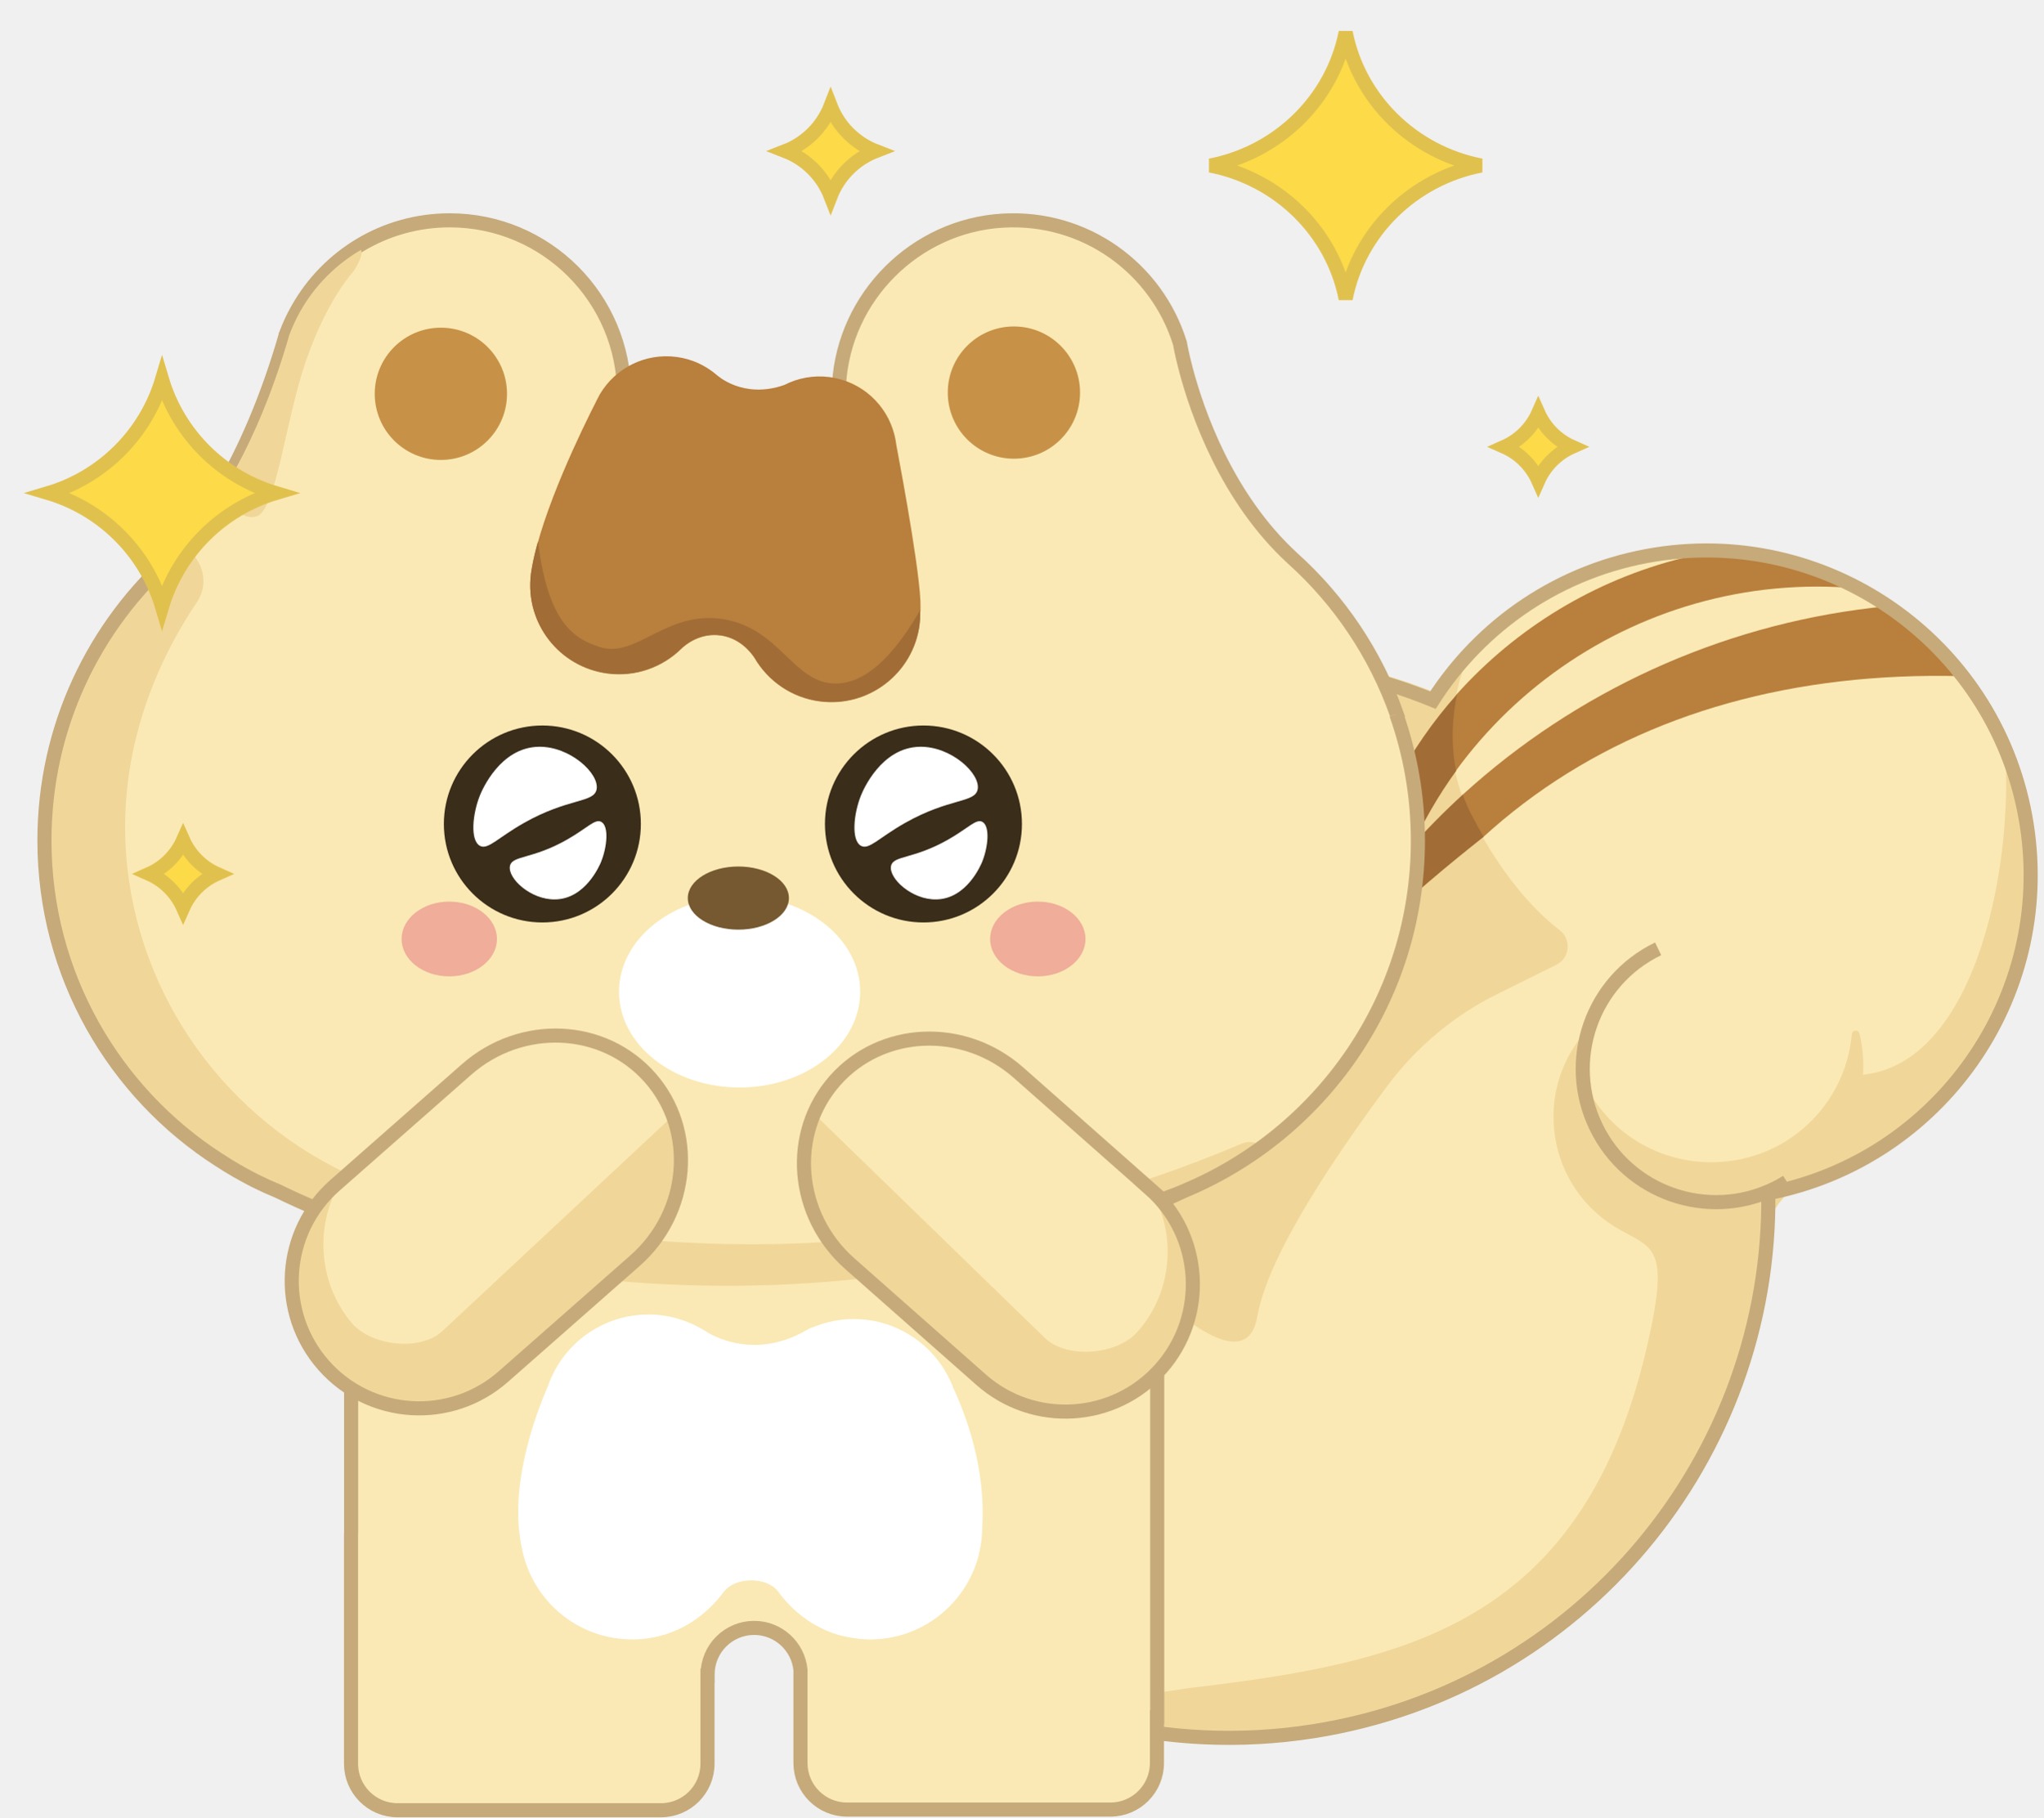
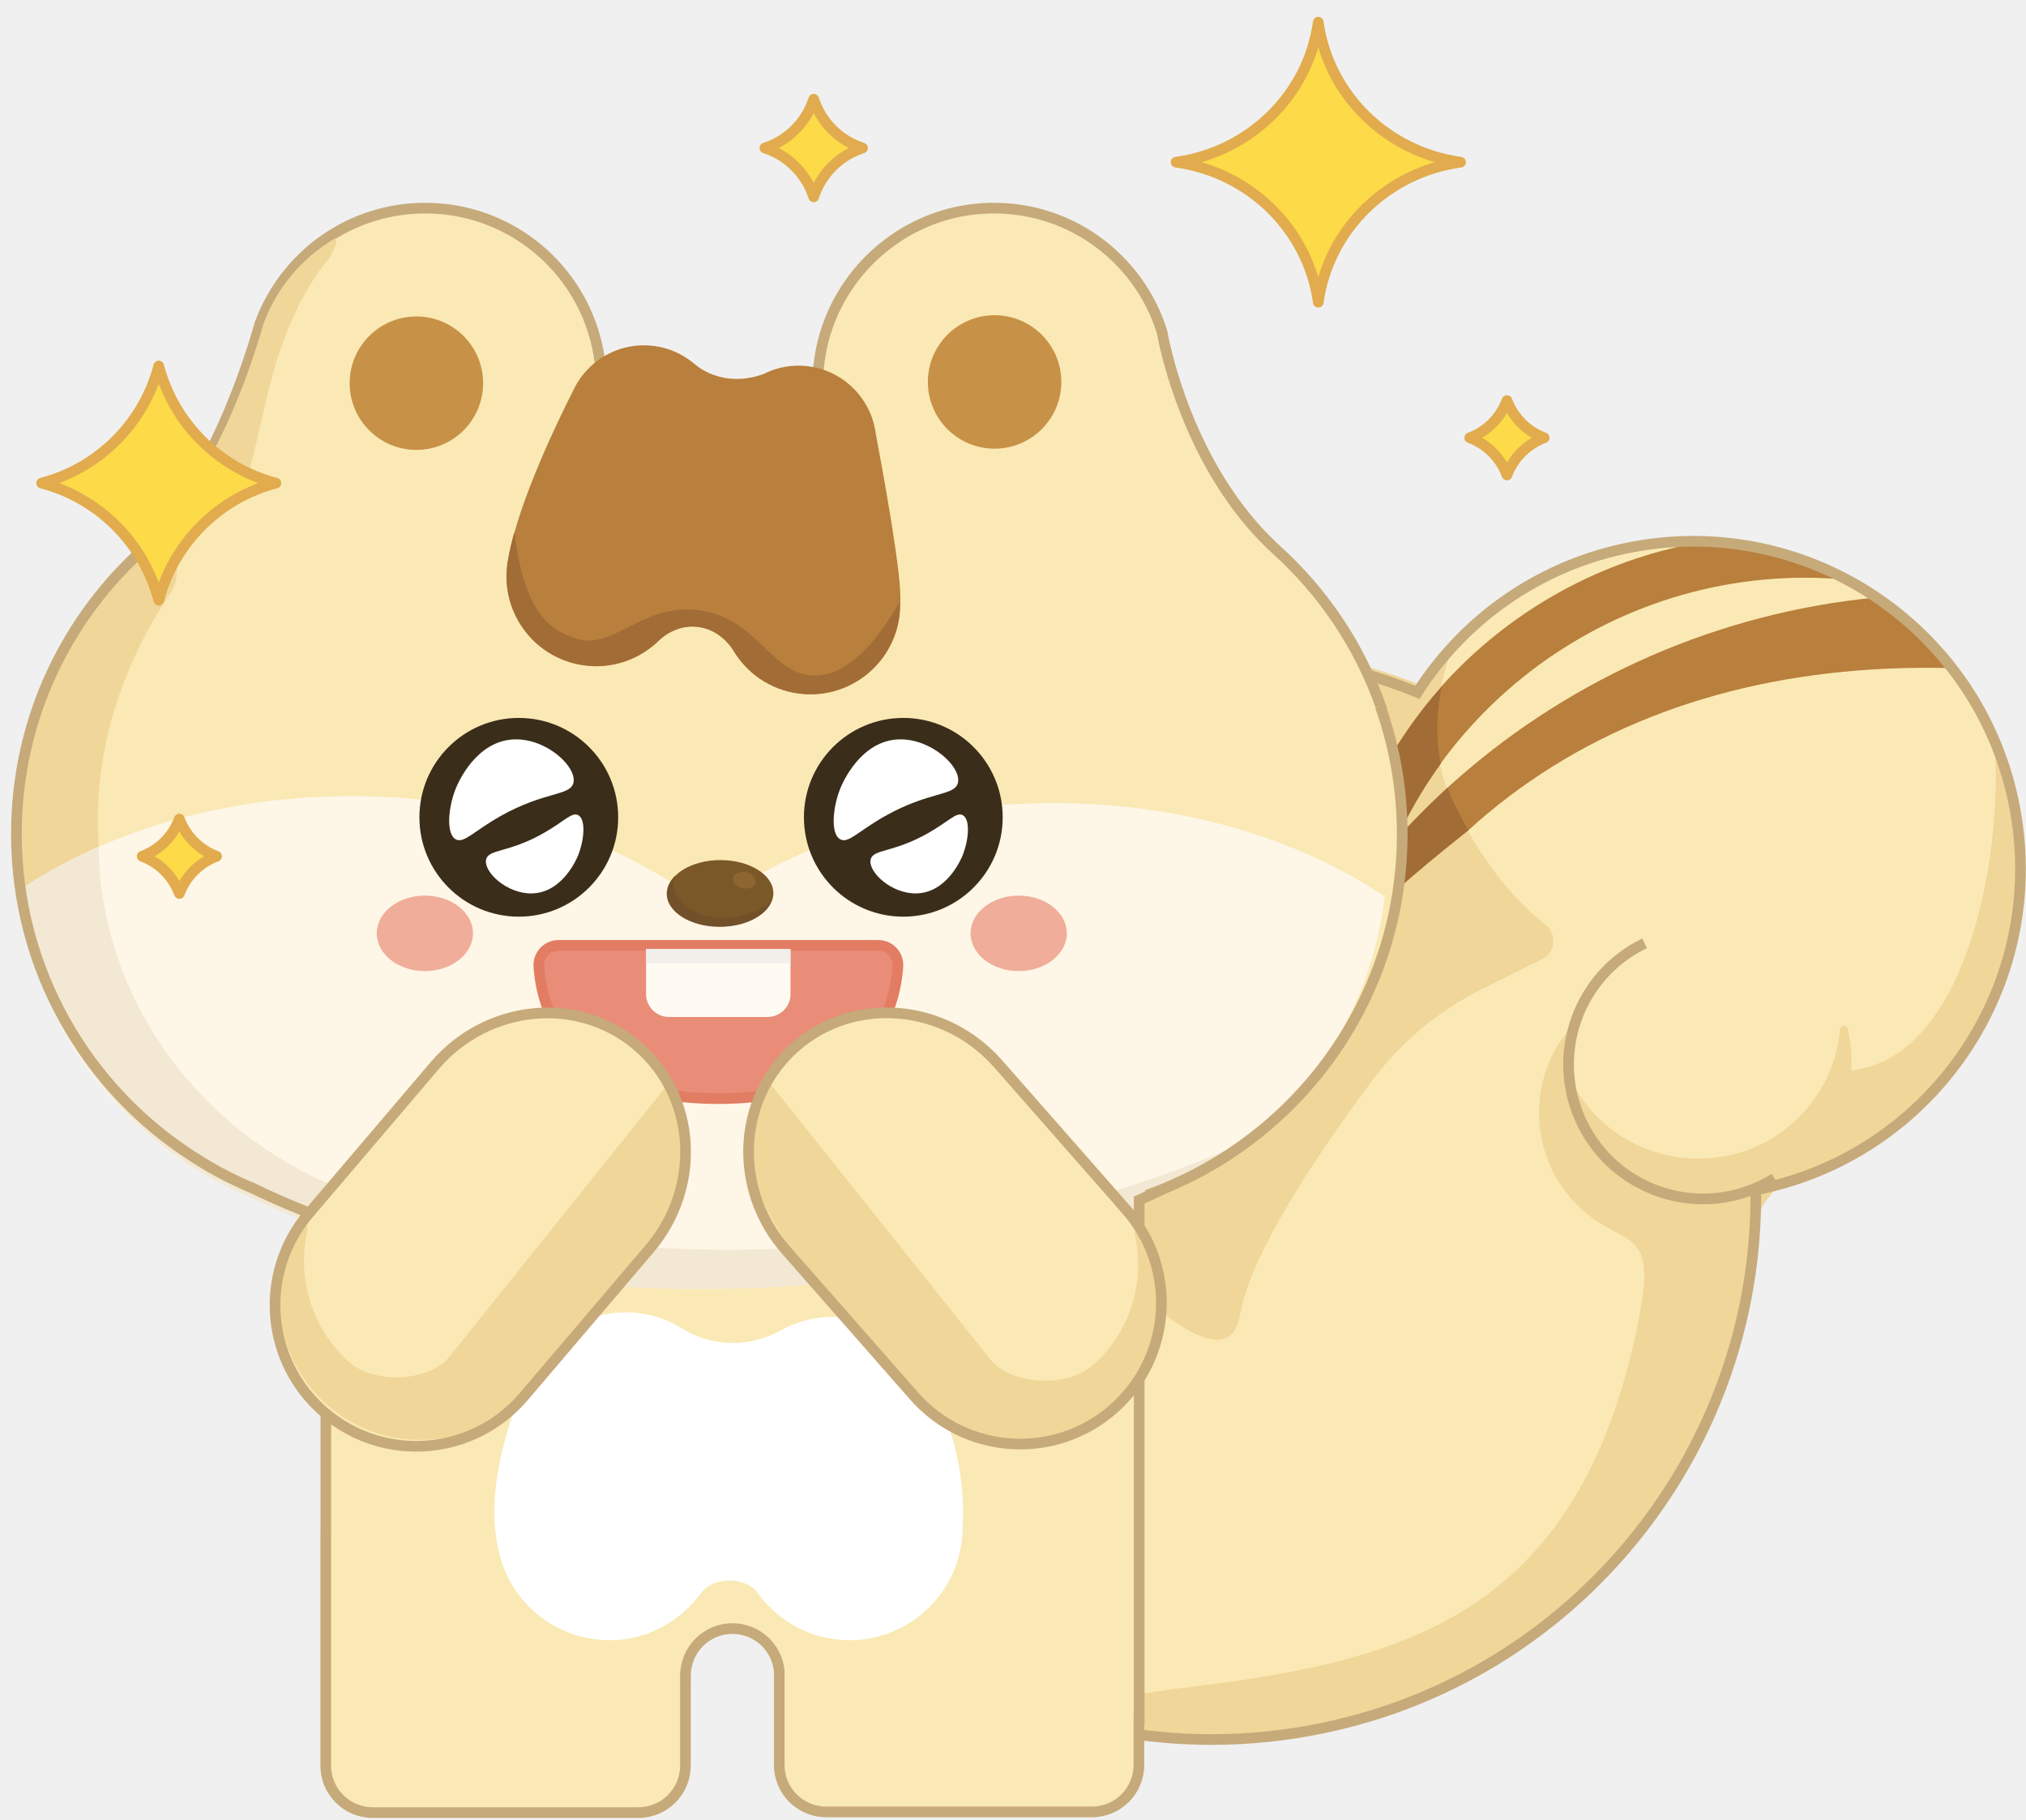
- <svg xmlns="http://www.w3.org/2000/svg" width="290" height="258" viewBox="0 0 290 258" fill="none">
-   <path d="M287.662 117.053C283.713 91.927 260.148 74.764 235.022 78.713C221.466 80.845 210.239 88.685 203.384 99.402C190.908 94.299 176.922 92.43 162.628 94.679C120.902 101.234 92.395 140.384 98.951 182.11C105.506 223.837 144.656 252.343 186.382 245.788C224.4 239.809 251.447 206.784 250.987 169.394C275.194 164.685 291.524 141.625 287.662 117.06V117.053Z" fill="#FAE9B4" />
-   <path d="M263.645 83.539C257.856 80.4 251.367 78.487 244.57 78.078C219.196 81.94 197.668 101.073 192.054 127.667C190.127 136.814 190.383 145.187 192.398 153.02C192.828 154.699 195.339 154.239 195.099 152.523C194.281 146.603 194.493 140.384 195.923 133.602C202.632 101.811 232.073 80.663 263.645 83.539Z" fill="#B97F3C" />
-   <path d="M176.498 167.174C176.133 168.919 183.725 163.911 183.448 165.649C195.799 119.163 231 94.773 278.435 95.993C275.427 92.131 271.821 88.787 267.791 86.072C223.897 90.357 186.017 122.178 176.498 167.174Z" fill="#B97F3C" />
-   <path d="M221.348 132.04C218.078 129.521 213.369 124.711 208.778 115.819C204.398 107.351 206.048 98.759 208.573 92.547C206.916 94.401 205.405 96.38 204.062 98.475C201.419 97.394 198.704 96.467 195.937 95.686L189.696 110.636C189.469 111.177 189.411 111.775 189.535 112.352L193.47 131.149L181.286 126.842L144.231 161.685C144.231 161.685 175.76 202.572 178.461 186.885C179.899 178.533 188.856 164.992 196.93 154.144C201.011 148.655 206.325 144.202 212.45 141.158L220.896 136.967C222.837 136.004 223.071 133.354 221.356 132.04H221.348Z" fill="#F0D698" />
-   <path d="M253.899 168.788C276.58 162.926 291.531 140.683 287.822 117.067C287.202 113.103 286.085 109.344 284.559 105.825C285.961 123.718 279.96 153.531 262.105 152.647L253.907 168.788H253.899Z" fill="#F0D698" />
-   <path d="M244.819 141.398C245.374 141.471 245.921 141.61 246.425 141.844C251.856 144.311 255.981 149.37 256.973 155.706C257.849 161.276 256.119 166.656 252.688 170.598C251.812 171.606 251.309 172.883 251.243 174.212C249.535 209.675 223.167 240.276 186.718 246.007C180.054 247.051 173.462 247.204 167.052 246.554C159.979 245.832 158.3 240.977 165.359 240.174C165.512 240.16 168.534 239.685 168.688 239.67C199.764 235.984 226.087 230.808 234.57 187.439C236.592 177.088 234.205 176.978 229.912 174.584C225.16 171.934 221.627 167.196 220.722 161.408C219.145 151.399 225.985 142.004 236.001 140.435C236.497 140.354 236.993 140.354 237.49 140.42L244.819 141.413V141.398Z" fill="#F0D698" />
-   <path d="M244.424 170.89C255.491 170.89 264.463 161.919 264.463 150.852C264.463 139.785 255.491 130.813 244.424 130.813C233.357 130.813 224.386 139.785 224.386 150.852C224.386 161.919 233.357 170.89 244.424 170.89Z" fill="#FAE9B4" />
-   <path d="M255.243 160.787C247.418 166.912 236.037 166.313 228.927 159.363C227.554 158.02 226.416 156.538 225.51 154.969C225.284 154.575 224.671 154.794 224.758 155.246C225.474 158.918 227.233 162.451 230.08 165.371C236.519 172 248.476 173.095 256.002 167.736C262.981 162.765 265.733 154.363 263.923 146.734C263.784 146.136 262.908 146.194 262.85 146.807C262.368 152.107 259.798 157.217 255.236 160.794L255.243 160.787Z" fill="#F0D698" />
-   <path d="M253.622 167.78C253.038 168.145 252.433 168.481 251.797 168.788C242.388 173.328 231.073 169.379 226.532 159.97C221.992 150.56 225.941 139.245 235.351 134.704" stroke="#C6AA7A" stroke-width="2" stroke-miterlimit="10" />
-   <path d="M192.192 130.565L193.171 129.156C197.412 123.178 202.259 117.71 207.617 112.812C207.968 113.775 208.376 114.746 208.88 115.71C209.442 116.805 210.012 117.834 210.581 118.805C210.581 118.805 199.456 127.565 198.178 129.645C196.901 131.726 192.2 130.558 192.2 130.558L192.192 130.565Z" fill="#A16C36" />
-   <path d="M196.047 133.485C197.938 124.521 201.639 116.41 206.683 109.439C205.902 105.628 206.114 101.92 206.815 98.547C200.048 106.147 195.033 115.469 192.536 126.017L192.339 127.777L196.047 133.485Z" fill="#A16C36" />
-   <path d="M287.662 117.053C283.713 91.927 260.148 74.764 235.022 78.713C221.466 80.845 210.239 88.685 203.384 99.402C190.908 94.299 176.922 92.43 162.628 94.679C120.902 101.234 92.395 140.384 98.951 182.11C105.506 223.837 144.656 252.343 186.382 245.788C224.4 239.809 251.447 206.784 250.987 169.394C275.194 164.685 291.524 141.625 287.662 117.06V117.053Z" stroke="#C6AA7A" stroke-width="2" stroke-miterlimit="10" />
-   <path d="M197.858 101.124C197.858 101.124 197.909 101.087 197.931 101.073C194.901 92.525 189.791 84.955 183.185 79.012C183.177 79.005 183.17 78.998 183.163 78.99C173.797 70.398 169.614 58.237 168.008 52.163C167.942 51.9 167.942 51.915 167.942 51.9C167.446 49.995 167.212 48.732 167.169 48.462V48.447L167.132 48.338L167.154 48.404C163.884 37.87 153.773 30.351 142.013 31.044C129.603 31.774 119.522 41.841 118.784 54.251C118.646 56.543 118.828 58.77 119.274 60.901C120.157 65.077 116.682 68.836 112.448 68.318C107.17 67.668 101.126 67.486 94.527 68.289C90.358 68.807 86.84 65.091 87.723 60.981C88.088 59.295 88.278 57.543 88.278 55.755C88.278 42.075 77.189 31 63.524 31C54.267 31 46.186 36.074 41.945 43.608C41.295 44.754 40.733 45.951 40.273 47.199C40.266 47.206 40.266 47.221 40.259 47.236C40.259 47.25 40.251 47.258 40.251 47.272C40.011 48.133 39.755 48.966 39.499 49.776L39.456 49.929C33.411 69.201 25.403 77.501 24.389 78.509C24.316 78.582 24.279 78.611 24.279 78.611C13.066 88.495 6 102.949 6 119.053C6 138.113 15.906 154.866 30.834 164.437C30.849 164.444 30.864 164.458 30.893 164.466C32.433 165.488 34.105 166.437 35.857 167.335C36.952 167.882 38.069 168.393 39.208 168.86C41.054 169.766 42.982 170.634 44.974 171.459C45.42 171.642 45.865 171.824 46.31 172.007C47.362 172.43 48.442 172.839 49.53 173.233V217.383C49.53 217.5 49.515 217.617 49.515 217.734V250.116C49.515 253.766 52.472 256.723 56.121 256.723H93.505C97.155 256.723 100.111 253.766 100.111 250.116V237.619H100.133C100.133 237.56 100.126 237.502 100.126 237.443C100.126 233.794 103.082 230.837 106.732 230.837C110.163 230.837 112.981 233.458 113.309 236.801V250.021C113.309 253.671 116.266 256.628 119.916 256.628H157.299C160.949 256.628 163.906 253.671 163.906 250.021V243.502H163.942V170.547C164.679 170.225 165.417 169.897 166.132 169.561L166.066 169.495C166.541 169.32 167.001 169.123 167.475 168.933C167.526 168.904 167.585 168.882 167.643 168.853C187.192 160.765 200.946 141.522 200.946 119.053C200.946 112.76 199.858 106.723 197.872 101.109L197.858 101.124Z" fill="#FAE9B4" />
-   <path d="M6.767 119.177C6.767 141.785 20.374 161.152 39.697 169.291C56.049 177.489 78.467 182.541 103.199 182.541C127.931 182.541 150.342 177.482 166.702 169.291C170.95 167.503 174.929 165.167 178.542 162.378C178.381 162.312 178.206 162.254 178.024 162.21C177.418 162.071 176.797 162.13 176.228 162.371C161.803 168.517 138.567 176.197 109.265 176.635C86.395 176.978 67.495 172.788 54.348 168.729C35.163 161.874 21.213 145.026 18.308 125.031C15.746 107.439 22.615 93.386 27.958 85.466C29.849 82.662 28.645 78.939 25.82 77.633C14.176 87.583 6.767 102.496 6.767 119.177Z" fill="#F0D698" />
-   <path d="M198.164 101.401C198.164 101.401 198.215 101.365 198.237 101.35C195.208 92.802 190.098 85.232 183.491 79.29C183.484 79.282 183.477 79.275 183.469 79.268C174.104 70.676 169.921 58.514 168.315 52.441C168.249 52.178 168.249 52.192 168.249 52.178C167.753 50.272 167.519 49.01 167.475 48.739V48.725L167.439 48.615L167.461 48.681C164.19 38.147 154.08 30.628 142.32 31.322C129.91 32.052 119.828 42.118 119.091 54.528C118.952 56.82 119.135 59.047 119.58 61.178C120.463 65.354 116.989 69.114 112.755 68.595C107.477 67.946 101.432 67.763 94.833 68.566C90.665 69.084 87.146 65.369 88.03 61.259C88.395 59.572 88.585 57.821 88.585 56.032C88.585 42.352 77.496 31.278 63.83 31.278C54.574 31.278 46.493 36.351 42.252 43.885C41.602 45.031 41.04 46.228 40.58 47.477C40.573 47.484 40.573 47.498 40.565 47.513C40.565 47.528 40.558 47.535 40.558 47.55C40.317 48.411 40.062 49.243 39.806 50.053L39.762 50.207C33.718 69.479 25.71 77.779 24.695 78.786C24.622 78.859 24.586 78.888 24.586 78.888C13.366 88.772 6.307 103.226 6.307 119.33C6.307 138.39 16.213 155.144 31.141 164.714C31.156 164.721 31.17 164.736 31.2 164.743C32.74 165.765 34.411 166.714 36.163 167.612C37.258 168.159 38.375 168.67 39.514 169.138C41.361 170.043 43.288 170.912 45.281 171.736C45.726 171.919 46.172 172.101 46.617 172.284C47.668 172.707 48.749 173.116 49.836 173.51V217.661C49.836 217.777 49.822 217.894 49.822 218.011V250.394C49.822 254.044 52.778 257 56.428 257H93.811C97.461 257 100.418 254.044 100.418 250.394V237.896H100.44C100.44 237.838 100.432 237.779 100.432 237.721C100.432 234.071 103.389 231.114 107.039 231.114C110.47 231.114 113.288 233.735 113.616 237.078V250.299C113.616 253.949 116.573 256.905 120.223 256.905H157.606C161.256 256.905 164.212 253.949 164.212 250.299V243.78H164.249V170.824C164.986 170.503 165.723 170.174 166.439 169.838L166.373 169.773C166.847 169.598 167.307 169.4 167.782 169.211C167.833 169.181 167.891 169.16 167.95 169.13C187.499 161.042 201.252 141.799 201.252 119.33C201.252 113.037 200.164 107 198.179 101.387L198.164 101.401Z" stroke="#C6AA7A" stroke-width="2" stroke-miterlimit="10" />
-   <path d="M62.574 65.296C67.759 65.296 71.962 61.093 71.962 55.908C71.962 50.724 67.759 46.52 62.574 46.52C57.39 46.52 53.187 50.724 53.187 55.908C53.187 61.093 57.39 65.296 62.574 65.296Z" fill="#C79247" />
-   <path d="M143.91 65.121C149.095 65.121 153.298 60.918 153.298 55.733C153.298 50.549 149.095 46.346 143.91 46.346C138.726 46.346 134.522 50.549 134.522 55.733C134.522 60.918 138.726 65.121 143.91 65.121Z" fill="#C79247" />
-   <path d="M130.594 86.948C130.594 86.948 130.601 86.926 130.608 86.918C131.083 83.94 128.119 67.902 127.206 63.091C127.206 63.091 127.206 63.077 127.206 63.069C127.155 62.639 127.068 62.208 126.965 61.785C126.958 61.748 126.951 61.726 126.951 61.726C125.885 57.492 122.337 54.141 117.753 53.535C115.453 53.236 113.234 53.667 111.329 54.652C111.322 54.652 111.307 54.652 111.3 54.66C105.416 56.718 101.722 53.222 101.722 53.222H101.715C100.153 51.886 98.211 50.959 96.021 50.674C91.546 50.083 87.356 52.273 85.18 55.908C85.18 55.908 85.173 55.908 85.166 55.937C85.159 55.952 85.144 55.974 85.129 55.988C85.115 56.017 85.1 56.054 85.078 56.083C84.991 56.258 84.837 56.543 84.633 56.937C84.633 56.952 84.618 56.974 84.611 56.996C82.757 60.631 76.88 72.581 75.486 80.706C75.435 80.962 75.398 81.217 75.362 81.465C75.355 81.524 75.347 81.589 75.347 81.64C74.537 88.488 79.37 94.722 86.224 95.627C90.232 96.153 94.035 94.737 96.714 92.101C97.24 91.597 99.123 89.992 101.854 90.181C104.905 90.393 106.628 92.685 107.095 93.408C108.993 96.671 112.329 99.058 116.366 99.584C123.272 100.489 129.608 95.627 130.521 88.714C130.601 88.115 130.63 87.524 130.623 86.94L130.594 86.948Z" fill="#B97F3C" />
-   <path d="M130.499 88.67C130.579 88.071 130.609 87.48 130.601 86.896C130.609 86.896 130.609 86.874 130.616 86.867C130.631 86.772 130.645 86.67 130.652 86.553C125.718 95.145 121.608 97.007 118.695 97.043C112.578 97.116 110.76 89.137 102.555 87.889C94.415 86.655 90.305 93.619 85.02 91.824C81.852 90.751 77.815 88.918 76.363 76.859C75.99 78.18 75.684 79.465 75.479 80.662C75.428 80.917 75.392 81.173 75.355 81.421C75.348 81.48 75.341 81.545 75.341 81.596C74.53 88.444 79.363 94.678 86.218 95.583C90.225 96.109 94.036 94.692 96.708 92.057C97.233 91.553 99.117 89.948 101.847 90.137C104.898 90.349 106.621 92.641 107.088 93.364C108.986 96.627 112.322 99.014 116.359 99.54C123.265 100.445 129.601 95.583 130.514 88.67H130.499Z" fill="#A16C36" />
-   <path d="M42.631 44.177C42.018 45.25 41.5 46.382 41.062 47.55C41.055 47.557 41.055 47.572 41.047 47.586C41.047 47.601 41.04 47.608 41.04 47.623C40.814 48.426 40.573 49.214 40.332 49.981L40.288 50.127C37.813 58.018 34.988 63.945 32.514 68.209C32.645 71.946 34.258 73.844 36.353 73.326C39.2 72.611 40.449 59.799 43.471 51.083C46.493 42.367 50.231 38.447 50.231 38.447C51.267 36.753 51.457 35.892 51.231 35.476C47.647 37.556 44.668 40.564 42.624 44.184L42.631 44.177Z" fill="#F0D698" />
-   <path d="M135.268 196.951C134.844 195.841 134.29 194.797 133.633 193.833L133.625 193.819C130.902 189.862 126.347 187.263 121.179 187.263C119.201 187.263 117.31 187.658 115.58 188.351C115.266 188.439 114.93 188.577 114.58 188.782C114.514 188.818 114.448 188.855 114.383 188.891C114.149 189.008 113.915 189.14 113.689 189.271C107.323 192.519 102.199 190.198 100.469 189.191C100.316 189.088 100.155 188.994 99.994 188.899C99.892 188.833 99.834 188.789 99.834 188.789V188.804C97.549 187.424 94.884 186.621 92.03 186.621C86.584 186.621 81.81 189.505 79.153 193.833C79.153 193.833 79.153 193.833 79.153 193.841C78.576 194.775 78.109 195.783 77.744 196.841C75.649 201.703 72.167 211.594 74.123 220.033C74.123 220.033 74.123 220.04 74.123 220.048C74.16 220.186 74.182 220.332 74.218 220.478C74.218 220.493 74.218 220.5 74.225 220.508C75.89 227.523 82.19 232.75 89.716 232.75C90.154 232.75 92.074 232.779 94.424 232.041C99.075 230.581 101.746 227.333 102.761 225.946C102.819 225.873 102.929 225.742 103.082 225.603C104.907 223.866 108.783 223.975 110.338 225.807C110.477 225.968 110.572 226.121 110.623 226.201C111.652 227.567 114.302 230.662 118.836 232.063C119.186 232.173 121.339 232.757 123.486 232.757C132.275 232.757 139.407 225.632 139.407 216.836C139.94 208.484 137.158 201.009 135.268 196.98V196.951Z" fill="white" />
-   <path d="M76.98 130.96C84.701 130.96 90.96 124.701 90.96 116.98C90.96 109.259 84.701 103 76.98 103C69.259 103 63 109.259 63 116.98C63 124.701 69.259 130.96 76.98 130.96Z" fill="#3A2D1A" />
-   <path d="M68.114 112.926C67.07 115.512 66.694 119.304 68.114 120.079C69.247 120.699 70.642 118.945 74.353 116.841C80.658 113.269 84.263 114.011 84.671 112.094C85.144 109.876 80.927 105.92 76.433 106.018C70.968 106.14 68.407 112.2 68.114 112.926Z" fill="white" />
-   <path d="M85.34 122.281C86.156 120.25 86.457 117.289 85.34 116.678C84.451 116.196 83.358 117.567 80.454 119.214C75.52 122.012 72.698 121.433 72.379 122.934C72.013 124.671 75.316 127.77 78.831 127.689C83.113 127.591 85.12 122.844 85.348 122.281H85.34Z" fill="white" />
-   <path d="M131.07 130.96C138.791 130.96 145.05 124.701 145.05 116.98C145.05 109.259 138.791 103 131.07 103C123.349 103 117.09 109.259 117.09 116.98C117.09 124.701 123.349 130.96 131.07 130.96Z" fill="#3A2D1A" />
-   <path d="M122.203 112.926C121.159 115.512 120.784 119.304 122.203 120.079C123.337 120.699 124.732 118.945 128.443 116.841C134.748 113.269 138.353 114.011 138.761 112.094C139.234 109.876 135.017 105.92 130.523 106.018C125.058 106.14 122.497 112.2 122.203 112.926Z" fill="white" />
-   <path d="M139.431 122.281C140.246 120.25 140.548 117.289 139.431 116.678C138.542 116.196 137.449 117.567 134.545 119.214C129.611 122.012 126.788 121.433 126.47 122.934C126.103 124.671 129.407 127.77 132.922 127.689C137.204 127.591 139.211 122.844 139.439 122.281H139.431Z" fill="white" />
-   <path d="M63.767 138.614C67.504 138.614 70.534 136.238 70.534 133.307C70.534 130.376 67.504 128 63.767 128C60.03 128 57 130.376 57 133.307C57 136.238 60.03 138.614 63.767 138.614Z" fill="#EFAD9A" />
-   <path d="M147.301 138.614C151.039 138.614 154.068 136.238 154.068 133.307C154.068 130.376 151.039 128 147.301 128C143.564 128 140.534 130.376 140.534 133.307C140.534 136.238 143.564 138.614 147.301 138.614Z" fill="#EFAD9A" />
-   <path d="M104.973 154.392C114.427 154.392 122.091 148.307 122.091 140.8C122.091 133.293 114.427 127.207 104.973 127.207C95.519 127.207 87.855 133.293 87.855 140.8C87.855 148.307 95.519 154.392 104.973 154.392Z" fill="white" />
-   <path d="M104.798 131.981C108.761 131.981 111.974 129.974 111.974 127.499C111.974 125.023 108.761 123.017 104.798 123.017C100.835 123.017 97.622 125.023 97.622 127.499C97.622 129.974 100.835 131.981 104.798 131.981Z" fill="#765930" />
-   <path d="M163.385 168.602L144.747 152.128C136.973 145.26 125.314 145.761 118.697 153.242C112.081 160.73 113.021 172.366 120.789 179.235L139.427 195.71C146.915 202.326 158.346 201.619 164.956 194.132C171.573 186.644 170.866 175.213 163.379 168.603L163.385 168.602Z" fill="#FAE9B4" />
-   <path d="M138.954 195.414L120.585 178.47C114.809 171.932 113.406 167.157 115.514 158.103L148.294 189.947C151.355 192.943 158.433 192.366 161.317 189.219C161.334 189.197 161.352 189.174 161.376 189.158C165.616 184.485 166.855 177.666 164.689 171.795C164.485 171.244 165.078 170.74 165.548 171.069C165.637 171.131 165.725 171.194 165.814 171.256C171.075 178.129 170.787 187.95 164.68 194.489C157.847 201.803 146.327 202.226 138.955 195.421L138.954 195.414Z" fill="#F0D698" />
-   <path d="M163.206 168.766L144.568 152.291C136.793 145.423 125.135 145.924 118.517 153.406C111.901 160.894 112.841 172.53 120.61 179.399L139.248 195.873C146.736 202.49 158.167 201.783 164.777 194.296C171.393 186.808 170.686 175.376 163.199 168.767L163.206 168.766Z" stroke="#C6AA7A" stroke-width="2" stroke-miterlimit="10" />
-   <path d="M66.353 151.641L47.677 168.085C40.179 174.686 39.452 186.116 46.053 193.614C52.654 201.112 64.083 201.838 71.581 195.238L90.258 178.793C98.042 171.938 99.005 160.308 92.405 152.81C85.804 145.311 74.144 144.787 66.353 151.641Z" fill="#FAE9B4" />
-   <path d="M71.876 194.688L90.41 178.256C96.269 171.882 97.767 167.148 95.914 158.039L62.801 188.968C59.714 191.874 52.744 191.107 49.973 187.878C49.956 187.856 49.939 187.833 49.915 187.816C45.851 183.029 44.8 176.18 47.078 170.369C47.291 169.822 46.721 169.303 46.253 169.618C46.163 169.679 46.074 169.74 45.984 169.801C40.625 176.523 40.668 186.351 46.524 193.049C53.084 200.555 64.432 201.283 71.869 194.687L71.876 194.688Z" fill="#F0D698" />
-   <path d="M66.217 151.836L47.54 168.28C40.042 174.881 39.316 186.31 45.916 193.808C52.517 201.307 63.947 202.033 71.445 195.432L90.121 178.988C97.905 172.133 98.868 160.503 92.268 153.004C85.667 145.506 74.007 144.982 66.217 151.836Z" stroke="#C6AA7A" stroke-width="2" stroke-miterlimit="10" />
-   <path d="M191 4.586C192.883 14.111 200.52 21.614 210.215 23.5C200.529 25.385 192.883 32.879 190.999 42.413C189.115 32.888 181.479 25.384 171.784 23.499C181.471 21.614 189.116 14.12 191 4.586Z" fill="#FCDA48" stroke="#E1C14E" stroke-width="2" />
-   <path d="M117.893 15.054C119.029 17.982 121.359 20.313 124.288 21.45C121.36 22.587 119.03 24.917 117.893 27.846C116.756 24.917 114.425 22.587 111.496 21.45C114.425 20.313 116.756 17.983 117.893 15.054Z" fill="#FCDA48" stroke="#E1C14E" stroke-width="2" />
-   <path d="M218.335 58.642C219.28 60.774 220.995 62.488 223.127 63.434C220.995 64.379 219.28 66.094 218.335 68.226C217.389 66.094 215.675 64.379 213.543 63.434C215.675 62.488 217.389 60.774 218.335 58.642Z" fill="#FCDA48" stroke="#E1C14E" stroke-width="2" />
-   <path d="M25.988 119.278C26.934 121.411 28.648 123.125 30.78 124.07C28.648 125.016 26.934 126.73 25.988 128.862C25.043 126.73 23.328 125.016 21.196 124.07C23.329 123.125 25.043 121.411 25.988 119.278Z" fill="#FCDA48" stroke="#E1C14E" stroke-width="2" />
-   <path d="M22.999 53.872C25.305 61.603 31.401 67.694 39.127 69.999C31.396 72.305 25.305 78.401 23 86.127C20.694 78.396 14.599 72.305 6.872 70C14.603 67.694 20.694 61.599 22.999 53.872Z" fill="#FCDA48" stroke="#E1C14E" stroke-width="2" />
+ <svg xmlns="http://www.w3.org/2000/svg" width="285" height="256" viewBox="0 0 285 256" fill="none">
+   <path d="M283.662 115.053C279.713 89.927 256.148 72.764 231.022 76.714C217.466 78.845 206.239 86.686 199.384 97.402C186.908 92.299 172.922 90.43 158.628 92.679C116.902 99.234 88.395 138.384 94.951 180.11C101.506 221.837 140.656 250.343 182.382 243.788C220.4 237.809 247.447 204.784 246.987 167.394C271.194 162.685 287.524 139.625 283.662 115.06V115.053Z" fill="#FAE9B4" />
+   <path d="M259.645 81.538C253.856 78.4 247.367 76.487 240.57 76.078C215.196 79.94 193.668 99.073 188.054 125.667C186.127 134.814 186.383 143.187 188.398 151.02C188.828 152.699 191.339 152.239 191.099 150.523C190.281 144.603 190.493 138.383 191.923 131.602C198.632 99.81 228.073 78.662 259.645 81.538Z" fill="#B97F3C" />
+   <path d="M172.497 165.175C172.132 166.92 179.724 161.912 179.447 163.649C191.798 117.163 226.999 92.774 274.434 93.993C271.426 90.131 267.82 86.788 263.79 84.072C219.896 88.357 182.016 120.178 172.497 165.175Z" fill="#B97F3C" />
+   <path d="M217.349 130.04C214.079 127.521 209.37 122.711 204.779 113.819C200.399 105.351 202.049 96.759 204.574 90.547C202.917 92.401 201.406 94.379 200.063 96.474C197.42 95.394 194.705 94.467 191.938 93.686L185.697 108.636C185.47 109.176 185.412 109.775 185.536 110.352L189.471 129.149L177.287 124.842L140.232 159.685C140.232 159.685 171.761 200.572 174.462 184.884C175.9 176.533 184.857 162.992 192.931 152.144C197.012 146.654 202.326 142.201 208.451 139.157L216.897 134.967C218.838 134.004 219.072 131.354 217.357 130.04H217.349Z" fill="#F0D698" />
+   <path d="M249.899 166.788C272.58 160.926 287.531 138.683 283.822 115.068C283.202 111.104 282.085 107.345 280.559 103.826C281.961 121.718 275.96 151.531 258.105 150.648L249.907 166.788H249.899Z" fill="#F0D698" />
+   <path d="M240.818 139.399C241.373 139.472 241.92 139.611 242.424 139.844C247.855 142.312 251.98 147.37 252.972 153.707C253.848 159.277 252.118 164.657 248.687 168.599C247.811 169.606 247.308 170.884 247.242 172.212C245.534 207.675 219.166 238.277 182.718 244.007C176.053 245.051 169.461 245.204 163.051 244.555C155.978 243.832 154.299 238.978 161.358 238.175C161.511 238.16 164.533 237.686 164.687 237.671C195.763 233.984 222.086 228.809 230.569 185.44C232.591 175.088 230.204 174.979 225.911 172.584C221.159 169.935 217.626 165.197 216.721 159.408C215.144 149.4 221.984 140.005 232 138.435C232.496 138.355 232.992 138.355 233.489 138.421L240.818 139.413V139.399Z" fill="#F0D698" />
+   <path d="M240.424 168.889C251.491 168.889 260.463 159.918 260.463 148.851C260.463 137.784 251.491 128.812 240.424 128.812C229.357 128.812 220.386 137.784 220.386 148.851C220.386 159.918 229.357 168.889 240.424 168.889Z" fill="#FAE9B4" />
+   <path d="M251.243 158.786C243.418 164.911 232.037 164.312 224.927 157.363C223.554 156.019 222.416 154.538 221.51 152.968C221.284 152.574 220.671 152.793 220.758 153.245C221.474 156.917 223.233 160.451 226.08 163.371C232.519 169.999 244.476 171.094 252.002 165.736C258.981 160.764 261.733 152.362 259.923 144.734C259.784 144.135 258.908 144.194 258.85 144.807C258.368 150.106 255.798 155.216 251.236 158.793L251.243 158.786Z" fill="#F0D698" />
+   <path d="M249.622 165.779C249.038 166.144 248.433 166.48 247.797 166.787C238.388 171.327 227.073 167.378 222.532 157.968C217.992 148.559 221.941 137.244 231.351 132.703" stroke="#C6AA7A" stroke-width="1.5" stroke-miterlimit="10" />
+   <path d="M188.193 128.566L189.172 127.157C193.413 121.178 198.26 115.711 203.618 110.812C203.969 111.776 204.377 112.747 204.881 113.711C205.443 114.806 206.013 115.835 206.582 116.806C206.582 116.806 195.457 125.566 194.179 127.646C192.902 129.727 188.201 128.559 188.201 128.559L188.193 128.566Z" fill="#A16C36" />
+   <path d="M192.046 131.485C193.937 122.52 197.638 114.41 202.682 107.438C201.901 103.628 202.113 99.919 202.814 96.547C196.047 104.146 191.032 113.468 188.535 124.017L188.338 125.776L192.046 131.485Z" fill="#A16C36" />
+   <path d="M283.662 115.053C279.713 89.927 256.148 72.764 231.022 76.714C217.466 78.845 206.239 86.686 199.384 97.402C186.908 92.299 172.922 90.43 158.628 92.679C116.902 99.234 88.395 138.384 94.951 180.11C101.506 221.837 140.656 250.343 182.382 243.788C220.4 237.809 247.447 204.784 246.987 167.394C271.194 162.685 287.524 139.625 283.662 115.06V115.053Z" stroke="#C6AA7A" stroke-width="1.5" stroke-miterlimit="10" />
+   <path d="M193.858 99.124C193.858 99.124 193.909 99.088 193.931 99.073C190.901 90.525 185.791 82.955 179.185 77.012C179.177 77.005 179.17 76.998 179.163 76.99C169.797 68.398 165.614 56.237 164.008 50.163C163.942 49.9 163.942 49.915 163.942 49.9C163.446 47.995 163.212 46.732 163.169 46.462V46.447L163.132 46.338L163.154 46.404C159.884 35.87 149.773 28.351 138.013 29.044C125.603 29.774 115.522 39.841 114.784 52.251C114.646 54.543 114.828 56.77 115.274 58.901C116.157 63.077 112.682 66.836 108.448 66.318C103.17 65.668 97.126 65.486 90.527 66.289C86.358 66.807 82.84 63.091 83.723 58.981C84.088 57.295 84.278 55.543 84.278 53.755C84.278 40.075 73.189 29 59.524 29C50.267 29 42.186 34.074 37.945 41.608C37.295 42.754 36.733 43.951 36.273 45.199C36.266 45.206 36.266 45.221 36.259 45.236C36.259 45.25 36.251 45.258 36.251 45.272C36.011 46.133 35.755 46.966 35.499 47.776L35.456 47.929C29.411 67.201 21.403 75.501 20.389 76.509C20.316 76.582 20.279 76.611 20.279 76.611C9.066 86.495 2 100.949 2 117.053C2 136.113 11.906 152.866 26.834 162.437C26.849 162.444 26.864 162.458 26.893 162.466C28.433 163.488 30.105 164.437 31.857 165.335C32.952 165.882 34.069 166.393 35.208 166.86C37.054 167.766 38.982 168.634 40.974 169.459C41.42 169.642 41.865 169.824 42.31 170.007C43.362 170.43 44.442 170.839 45.53 171.233V215.383C45.53 215.5 45.515 215.617 45.515 215.734V248.116C45.515 251.766 48.472 254.723 52.121 254.723H89.505C93.155 254.723 96.111 251.766 96.111 248.116V235.619H96.133C96.133 235.56 96.126 235.502 96.126 235.443C96.126 231.794 99.082 228.837 102.732 228.837C106.163 228.837 108.981 231.458 109.309 234.801V248.021C109.309 251.671 112.266 254.628 115.916 254.628H153.299C156.949 254.628 159.906 251.671 159.906 248.021V241.502H159.942V168.547C160.679 168.225 161.417 167.897 162.132 167.561L162.066 167.495C162.541 167.32 163.001 167.123 163.475 166.933C163.526 166.904 163.585 166.882 163.643 166.853C183.192 158.765 196.946 139.522 196.946 117.053C196.946 110.76 195.858 104.723 193.872 99.109L193.858 99.124Z" fill="#FAE9B4" />
+   <path d="M2.767 117.177C2.767 139.785 16.374 159.152 35.697 167.291C52.049 175.489 74.467 180.541 99.199 180.541C123.931 180.541 146.342 175.482 162.702 167.291C166.95 165.503 170.929 163.167 174.542 160.378C174.381 160.312 174.206 160.254 174.024 160.21C173.418 160.071 172.797 160.13 172.228 160.371C157.803 166.517 134.567 174.197 105.265 174.635C82.395 174.978 63.495 170.788 50.348 166.729C31.163 159.874 17.213 143.026 14.308 123.031C11.746 105.439 18.615 91.386 23.958 83.466C25.849 80.662 24.645 76.939 21.82 75.633C10.176 85.583 2.767 100.496 2.767 117.177Z" fill="#F0D698" />
+   <path d="M148.24 112.977C132.059 112.977 117.226 116.985 105.64 123.664C101.866 125.839 97.185 125.801 93.473 123.534C81.693 116.351 66.287 112 49.431 112C31.304 112 14.867 117.03 2.793 125.206C4.73 144.823 17.649 161.273 35.419 168.517C51.748 176.441 74.137 181.326 98.836 181.326C123.534 181.326 145.923 176.441 162.252 168.517C179.751 161.388 192.546 145.342 194.793 126.122C182.727 117.985 166.328 112.977 148.248 112.977H148.24Z" fill="#FEF6E6" />
+   <path d="M173.93 161.854C173.93 161.854 173.915 161.854 173.907 161.854C173.303 161.725 172.683 161.778 172.117 162.015C157.71 167.953 134.507 175.381 105.244 175.808C82.398 176.136 63.527 172.091 50.399 168.159C31.242 161.534 17.308 145.244 14.409 125.924C14.061 123.588 13.89 121.314 13.867 119.115C10 120.802 6.388 122.756 3.103 124.947C4.885 144.763 17.866 161.404 35.776 168.701C37.721 169.648 39.751 170.541 41.867 171.396C57.413 177.609 77.198 181.335 98.75 181.335C123.448 181.335 145.837 176.449 162.166 168.526C166.397 166.801 170.342 164.556 173.938 161.87L173.93 161.854Z" fill="#F3E8D4" />
+   <path d="M194.164 99.401C194.164 99.401 194.215 99.365 194.237 99.35C191.208 90.802 186.098 83.232 179.491 77.29C179.484 77.282 179.477 77.275 179.469 77.268C170.104 68.676 165.921 56.514 164.315 50.441C164.249 50.178 164.249 50.192 164.249 50.178C163.753 48.272 163.519 47.01 163.475 46.739V46.725L163.439 46.615L163.461 46.681C160.19 36.147 150.08 28.628 138.32 29.322C125.91 30.052 115.828 40.118 115.091 52.528C114.952 54.82 115.135 57.047 115.58 59.178C116.463 63.354 112.989 67.114 108.755 66.595C103.477 65.946 97.433 65.763 90.833 66.566C86.665 67.084 83.146 63.369 84.03 59.259C84.395 57.572 84.585 55.821 84.585 54.032C84.585 40.352 73.496 29.278 59.83 29.278C50.574 29.278 42.493 34.351 38.252 41.885C37.602 43.031 37.04 44.228 36.58 45.477C36.573 45.484 36.573 45.498 36.565 45.513C36.565 45.528 36.558 45.535 36.558 45.55C36.317 46.411 36.062 47.243 35.806 48.053L35.762 48.207C29.718 67.479 21.71 75.779 20.695 76.786C20.622 76.859 20.586 76.888 20.586 76.888C9.366 86.772 2.307 101.226 2.307 117.33C2.307 136.39 12.213 153.144 27.141 162.714C27.156 162.721 27.17 162.736 27.2 162.743C28.74 163.765 30.412 164.714 32.163 165.612C33.258 166.159 34.375 166.67 35.514 167.138C37.361 168.043 39.288 168.912 41.281 169.736C41.726 169.919 42.172 170.101 42.617 170.284C43.668 170.707 44.749 171.116 45.836 171.51V215.661C45.836 215.777 45.822 215.894 45.822 216.011V248.394C45.822 252.044 48.778 255 52.428 255H89.811C93.461 255 96.418 252.044 96.418 248.394V235.896H96.44C96.44 235.838 96.432 235.779 96.432 235.721C96.432 232.071 99.389 229.114 103.039 229.114C106.47 229.114 109.288 231.735 109.616 235.078V248.299C109.616 251.949 112.573 254.905 116.223 254.905H153.606C157.256 254.905 160.212 251.949 160.212 248.299V241.78H160.249V168.824C160.986 168.503 161.723 168.174 162.439 167.838L162.373 167.773C162.847 167.598 163.307 167.4 163.782 167.211C163.833 167.181 163.891 167.16 163.95 167.13C183.499 159.042 197.252 139.799 197.252 117.33C197.252 111.037 196.164 105 194.179 99.387L194.164 99.401Z" stroke="#C6AA7A" stroke-width="1.5" stroke-miterlimit="10" />
+   <path d="M58.574 63.295C63.759 63.295 67.962 59.092 67.962 53.907C67.962 48.723 63.759 44.52 58.574 44.52C53.39 44.52 49.187 48.723 49.187 53.907C49.187 59.092 53.39 63.295 58.574 63.295Z" fill="#C79247" />
+   <path d="M139.91 63.121C145.095 63.121 149.298 58.918 149.298 53.733C149.298 48.549 145.095 44.346 139.91 44.346C134.726 44.346 130.522 48.549 130.522 53.733C130.522 58.918 134.726 63.121 139.91 63.121Z" fill="#C79247" />
+   <path d="M126.595 84.948C126.595 84.948 126.602 84.926 126.609 84.918C127.084 81.94 124.12 65.902 123.207 61.091C123.207 61.091 123.207 61.077 123.207 61.069C123.156 60.639 123.069 60.208 122.966 59.785C122.959 59.748 122.952 59.726 122.952 59.726C121.886 55.492 118.338 52.142 113.754 51.536C111.454 51.236 109.235 51.667 107.33 52.653C107.323 52.653 107.308 52.653 107.301 52.66C101.417 54.718 97.723 51.222 97.723 51.222H97.716C96.154 49.886 94.212 48.959 92.022 48.674C87.547 48.083 83.357 50.273 81.181 53.908C81.181 53.908 81.174 53.908 81.167 53.937C81.16 53.952 81.145 53.974 81.13 53.988C81.116 54.018 81.101 54.054 81.079 54.083C80.992 54.258 80.838 54.543 80.634 54.937C80.634 54.952 80.619 54.974 80.612 54.996C78.758 58.631 72.881 70.581 71.487 78.706C71.436 78.962 71.4 79.217 71.363 79.465C71.356 79.524 71.348 79.589 71.348 79.641C70.538 86.488 75.371 92.722 82.225 93.627C86.233 94.153 90.036 92.737 92.715 90.101C93.241 89.598 95.124 87.992 97.855 88.181C100.906 88.393 102.629 90.685 103.096 91.408C104.994 94.671 108.33 97.058 112.367 97.584C119.273 98.489 125.609 93.627 126.522 86.714C126.602 86.116 126.631 85.524 126.624 84.94L126.595 84.948Z" fill="#B97F3C" />
+   <path d="M126.499 86.671C126.579 86.072 126.609 85.481 126.601 84.897C126.609 84.897 126.609 84.875 126.616 84.868C126.631 84.773 126.645 84.671 126.652 84.554C121.718 93.146 117.608 95.007 114.695 95.044C108.578 95.117 106.76 87.138 98.555 85.89C90.415 84.656 86.305 91.62 81.02 89.824C77.852 88.751 73.815 86.919 72.363 74.859C71.99 76.181 71.684 77.466 71.479 78.663C71.428 78.918 71.392 79.174 71.355 79.422C71.348 79.48 71.341 79.546 71.341 79.597C70.53 86.444 75.363 92.679 82.218 93.584C86.225 94.109 90.036 92.693 92.708 90.058C93.233 89.554 95.117 87.948 97.847 88.138C100.898 88.35 102.621 90.642 103.088 91.365C104.986 94.628 108.322 97.015 112.359 97.54C119.265 98.446 125.601 93.584 126.514 86.671H126.499Z" fill="#A16C36" />
+   <path d="M38.631 42.178C38.018 43.251 37.5 44.383 37.062 45.551C37.055 45.558 37.055 45.573 37.047 45.587C37.047 45.602 37.04 45.609 37.04 45.624C36.814 46.427 36.573 47.215 36.332 47.982L36.288 48.128C33.813 56.019 30.988 61.946 28.514 66.21C28.645 69.947 30.258 71.845 32.353 71.327C35.2 70.612 36.449 57.8 39.471 49.084C42.493 40.368 46.231 36.448 46.231 36.448C47.267 34.754 47.457 33.893 47.231 33.477C43.647 35.557 40.668 38.565 38.624 42.185L38.631 42.178Z" fill="#F0D698" />
+   <path d="M131.268 194.951C130.844 193.841 130.29 192.797 129.633 191.833L129.625 191.819C126.902 187.862 122.347 185.263 117.179 185.263C115.201 185.263 113.31 185.658 111.58 186.351C111.266 186.439 110.93 186.577 110.58 186.782C110.514 186.818 110.448 186.855 110.383 186.891C110.149 187.008 109.915 187.14 109.689 187.271C103.323 190.519 98.199 188.198 96.469 187.191C96.316 187.088 96.155 186.994 95.994 186.899C95.892 186.833 95.834 186.789 95.834 186.789V186.804C93.549 185.424 90.884 184.621 88.03 184.621C82.584 184.621 77.81 187.505 75.153 191.833C75.153 191.833 75.153 191.833 75.153 191.841C74.576 192.775 74.109 193.783 73.744 194.841C71.649 199.703 68.167 209.594 70.123 218.033C70.123 218.033 70.123 218.04 70.123 218.048C70.16 218.186 70.182 218.332 70.218 218.478C70.218 218.493 70.218 218.5 70.225 218.508C71.89 225.523 78.19 230.75 85.716 230.75C86.154 230.75 88.074 230.779 90.424 230.041C95.075 228.581 97.746 225.333 98.761 223.946C98.819 223.873 98.929 223.742 99.082 223.603C100.907 221.866 104.783 221.975 106.338 223.807C106.477 223.968 106.572 224.121 106.623 224.201C107.652 225.567 110.302 228.662 114.836 230.063C115.186 230.173 117.339 230.757 119.486 230.757C128.275 230.757 135.407 223.632 135.407 214.836C135.94 206.484 133.158 199.009 131.268 194.98V194.951Z" fill="white" />
+   <path d="M72.98 128.96C80.701 128.96 86.96 122.701 86.96 114.98C86.96 107.259 80.701 101 72.98 101C65.259 101 59 107.259 59 114.98C59 122.701 65.259 128.96 72.98 128.96Z" fill="#3A2D1A" />
+   <path d="M64.114 110.926C63.07 113.511 62.694 117.304 64.114 118.079C65.247 118.699 66.642 116.945 70.353 114.841C76.658 111.268 80.263 112.011 80.671 110.094C81.144 107.875 76.927 103.92 72.433 104.017C66.968 104.14 64.407 110.2 64.114 110.926Z" fill="white" />
+   <path d="M81.34 120.281C82.156 118.25 82.457 115.289 81.34 114.678C80.451 114.196 79.358 115.567 76.454 117.214C71.52 120.012 68.698 119.433 68.379 120.934C68.013 122.671 71.316 125.77 74.831 125.689C79.113 125.591 81.12 120.844 81.348 120.281H81.34Z" fill="white" />
+   <path d="M127.07 128.96C134.791 128.96 141.05 122.701 141.05 114.98C141.05 107.259 134.791 101 127.07 101C119.349 101 113.09 107.259 113.09 114.98C113.09 122.701 119.349 128.96 127.07 128.96Z" fill="#3A2D1A" />
+   <path d="M118.203 110.926C117.159 113.511 116.784 117.304 118.203 118.079C119.337 118.699 120.732 116.945 124.443 114.841C130.748 111.268 134.353 112.011 134.761 110.094C135.234 107.875 131.017 103.92 126.523 104.017C121.058 104.14 118.497 110.2 118.203 110.926Z" fill="white" />
+   <path d="M135.43 120.281C136.245 118.25 136.547 115.289 135.43 114.678C134.541 114.196 133.448 115.567 130.544 117.214C125.61 120.012 122.787 119.433 122.469 120.934C122.102 122.671 125.406 125.77 128.921 125.689C133.203 125.591 135.21 120.844 135.438 120.281H135.43Z" fill="white" />
+   <path d="M59.767 136.614C63.504 136.614 66.534 134.238 66.534 131.307C66.534 128.376 63.504 126 59.767 126C56.03 126 53 128.376 53 131.307C53 134.238 56.03 136.614 59.767 136.614Z" fill="#EFAD9A" />
+   <path d="M143.301 136.614C147.039 136.614 150.068 134.238 150.068 131.307C150.068 128.376 147.039 126 143.301 126C139.564 126 136.534 128.376 136.534 131.307C136.534 134.238 139.564 136.614 143.301 136.614Z" fill="#EFAD9A" />
+   <path d="M78.555 133H123.55C125.155 133 126.416 134.353 126.307 135.958C125.92 141.866 122.592 154.556 101.053 154.556C79.513 154.556 76.185 141.858 75.799 135.958C75.698 134.361 76.958 133 78.555 133Z" fill="#E98D78" stroke="#E27C63" stroke-width="1.5" stroke-miterlimit="10" />
+   <path d="M90.891 133.498H111.204V139.851C111.204 141.625 109.767 143.07 107.985 143.07H94.102C92.328 143.07 90.883 141.633 90.883 139.851V133.498H90.891Z" fill="#FFFBF3" />
+   <path opacity="0.79" d="M111.204 133.498H90.892V135.54H111.204V133.498Z" fill="#EEECE8" />
+   <path d="M101.339 130.319C105.456 130.319 108.793 128.233 108.793 125.66C108.793 123.086 105.456 121 101.339 121C97.222 121 93.885 123.086 93.885 125.66C93.885 128.233 97.222 130.319 101.339 130.319Z" fill="#7B5828" />
+   <path d="M108.455 126.906C108.295 127.06 106.953 128.297 103.611 128.938C100.878 129.461 97.48 129.11 95.344 126.309C94.088 124.666 95.067 123.127 95.067 123.127C94.261 123.872 93.793 124.764 93.793 125.731C93.793 128.304 97.129 130.39 101.247 130.39C104.713 130.39 107.618 128.907 108.455 126.906Z" fill="#72502A" />
+   <path d="M106.299 124.144C106.422 123.52 105.81 122.875 104.933 122.702C104.056 122.53 103.245 122.895 103.123 123.519C103 124.143 103.612 124.788 104.489 124.961C105.366 125.134 106.177 124.768 106.299 124.144Z" fill="#8E6531" />
+   <path d="M158.657 170.036L140.634 149.515C133.115 140.96 120.347 139.894 112.105 147.128C103.864 154.37 103.28 167.174 110.791 175.73L128.815 196.25C136.057 204.491 148.605 205.302 156.84 198.06C165.081 190.819 165.892 178.27 158.65 170.036H158.657Z" fill="#FAE9B4" />
+   <path d="M128.341 195.864L110.675 174.87C105.288 166.949 104.419 161.555 107.967 151.984L139.269 191.2C142.189 194.886 149.978 195.237 153.555 192.207C153.577 192.185 153.599 192.163 153.628 192.149C158.891 187.645 161.184 180.389 159.636 173.694C159.49 173.067 160.205 172.599 160.673 173.023C160.76 173.103 160.848 173.183 160.935 173.264C165.717 181.476 164.045 192.134 156.49 198.412C148.036 205.435 135.429 204.303 128.341 195.872V195.864Z" fill="#F0D698" />
+   <path d="M61.254 149.698L43.545 170.502C36.434 178.854 37.442 191.388 45.793 198.498C54.144 205.608 66.678 204.601 73.788 196.249L91.498 175.445C98.878 166.772 98.097 153.983 89.746 146.872C81.395 139.762 68.642 141.025 61.254 149.698Z" fill="#FAE9B4" />
+   <path d="M74.022 195.609L91.578 174.84C96.944 166.993 97.827 161.613 94.381 152.006L63.261 190.82C60.363 194.462 52.669 194.725 49.151 191.652C49.129 191.63 49.107 191.608 49.078 191.594C43.909 187.031 41.69 179.753 43.252 173.081C43.398 172.453 42.697 171.979 42.237 172.395C42.15 172.475 42.062 172.555 41.975 172.636C37.208 180.782 38.799 191.455 46.216 197.813C54.523 204.938 66.97 203.945 74.014 195.609H74.022Z" fill="#F0D698" />
+   <path d="M158.439 170.19L140.415 149.67C132.896 141.114 120.128 140.048 111.887 147.283C103.645 154.524 103.061 167.328 110.573 175.884L128.596 196.404C135.838 204.646 148.387 205.456 156.621 198.215C164.863 190.973 165.673 178.424 158.431 170.19H158.439Z" stroke="#C6AA7A" stroke-width="1.5" stroke-miterlimit="10" />
+   <path d="M61.137 149.932L43.427 170.737C36.317 179.088 37.325 191.622 45.676 198.732C54.027 205.842 66.561 204.835 73.671 196.484L91.381 175.679C98.761 167.007 97.98 154.217 89.629 147.107C81.278 139.997 68.525 141.26 61.137 149.932Z" stroke="#C6AA7A" stroke-width="1.5" stroke-miterlimit="10" />
+   <path d="M185.445 3.118C186.853 13.318 195.068 21.39 205.455 22.816C195.079 24.242 186.854 32.304 185.445 42.514C184.037 32.315 175.822 24.242 165.436 22.816C175.812 21.391 184.037 13.328 185.445 3.118Z" fill="#FCDA48" stroke="#E1AB4E" stroke-width="1.5" stroke-linejoin="round" />
+   <path d="M114.464 13.958C115.513 17.209 118.08 19.775 121.331 20.825C118.081 21.875 115.514 24.442 114.464 27.692C113.414 24.442 110.848 21.875 107.597 20.825C110.848 19.776 113.414 17.209 114.464 13.958Z" fill="#FCDA48" stroke="#E1AB4E" stroke-width="1.5" stroke-linejoin="round" />
+   <path d="M211.988 56.353C212.889 58.768 214.808 60.688 217.223 61.589C214.808 62.49 212.889 64.409 211.988 66.823C211.087 64.409 209.168 62.49 206.753 61.589C209.168 60.688 211.087 58.769 211.988 56.353Z" fill="#FCDA48" stroke="#E1AB4E" stroke-width="1.5" stroke-linejoin="round" />
+   <path d="M25.233 115.229C26.134 117.643 28.053 119.563 30.468 120.464C28.053 121.365 26.135 123.284 25.233 125.698C24.332 123.284 22.413 121.365 19.998 120.464C22.413 119.563 24.332 117.644 25.233 115.229Z" fill="#FCDA48" stroke="#E1AB4E" stroke-width="1.5" stroke-linejoin="round" />
+   <path d="M22.331 51.49C24.434 59.535 30.767 65.864 38.807 67.966C30.762 70.069 24.433 76.402 22.331 84.441C20.228 76.397 13.895 70.068 5.855 67.966C13.9 65.863 20.229 59.53 22.331 51.49Z" fill="#FCDA48" stroke="#E1AB4E" stroke-width="1.5" stroke-linejoin="round" />
</svg>
